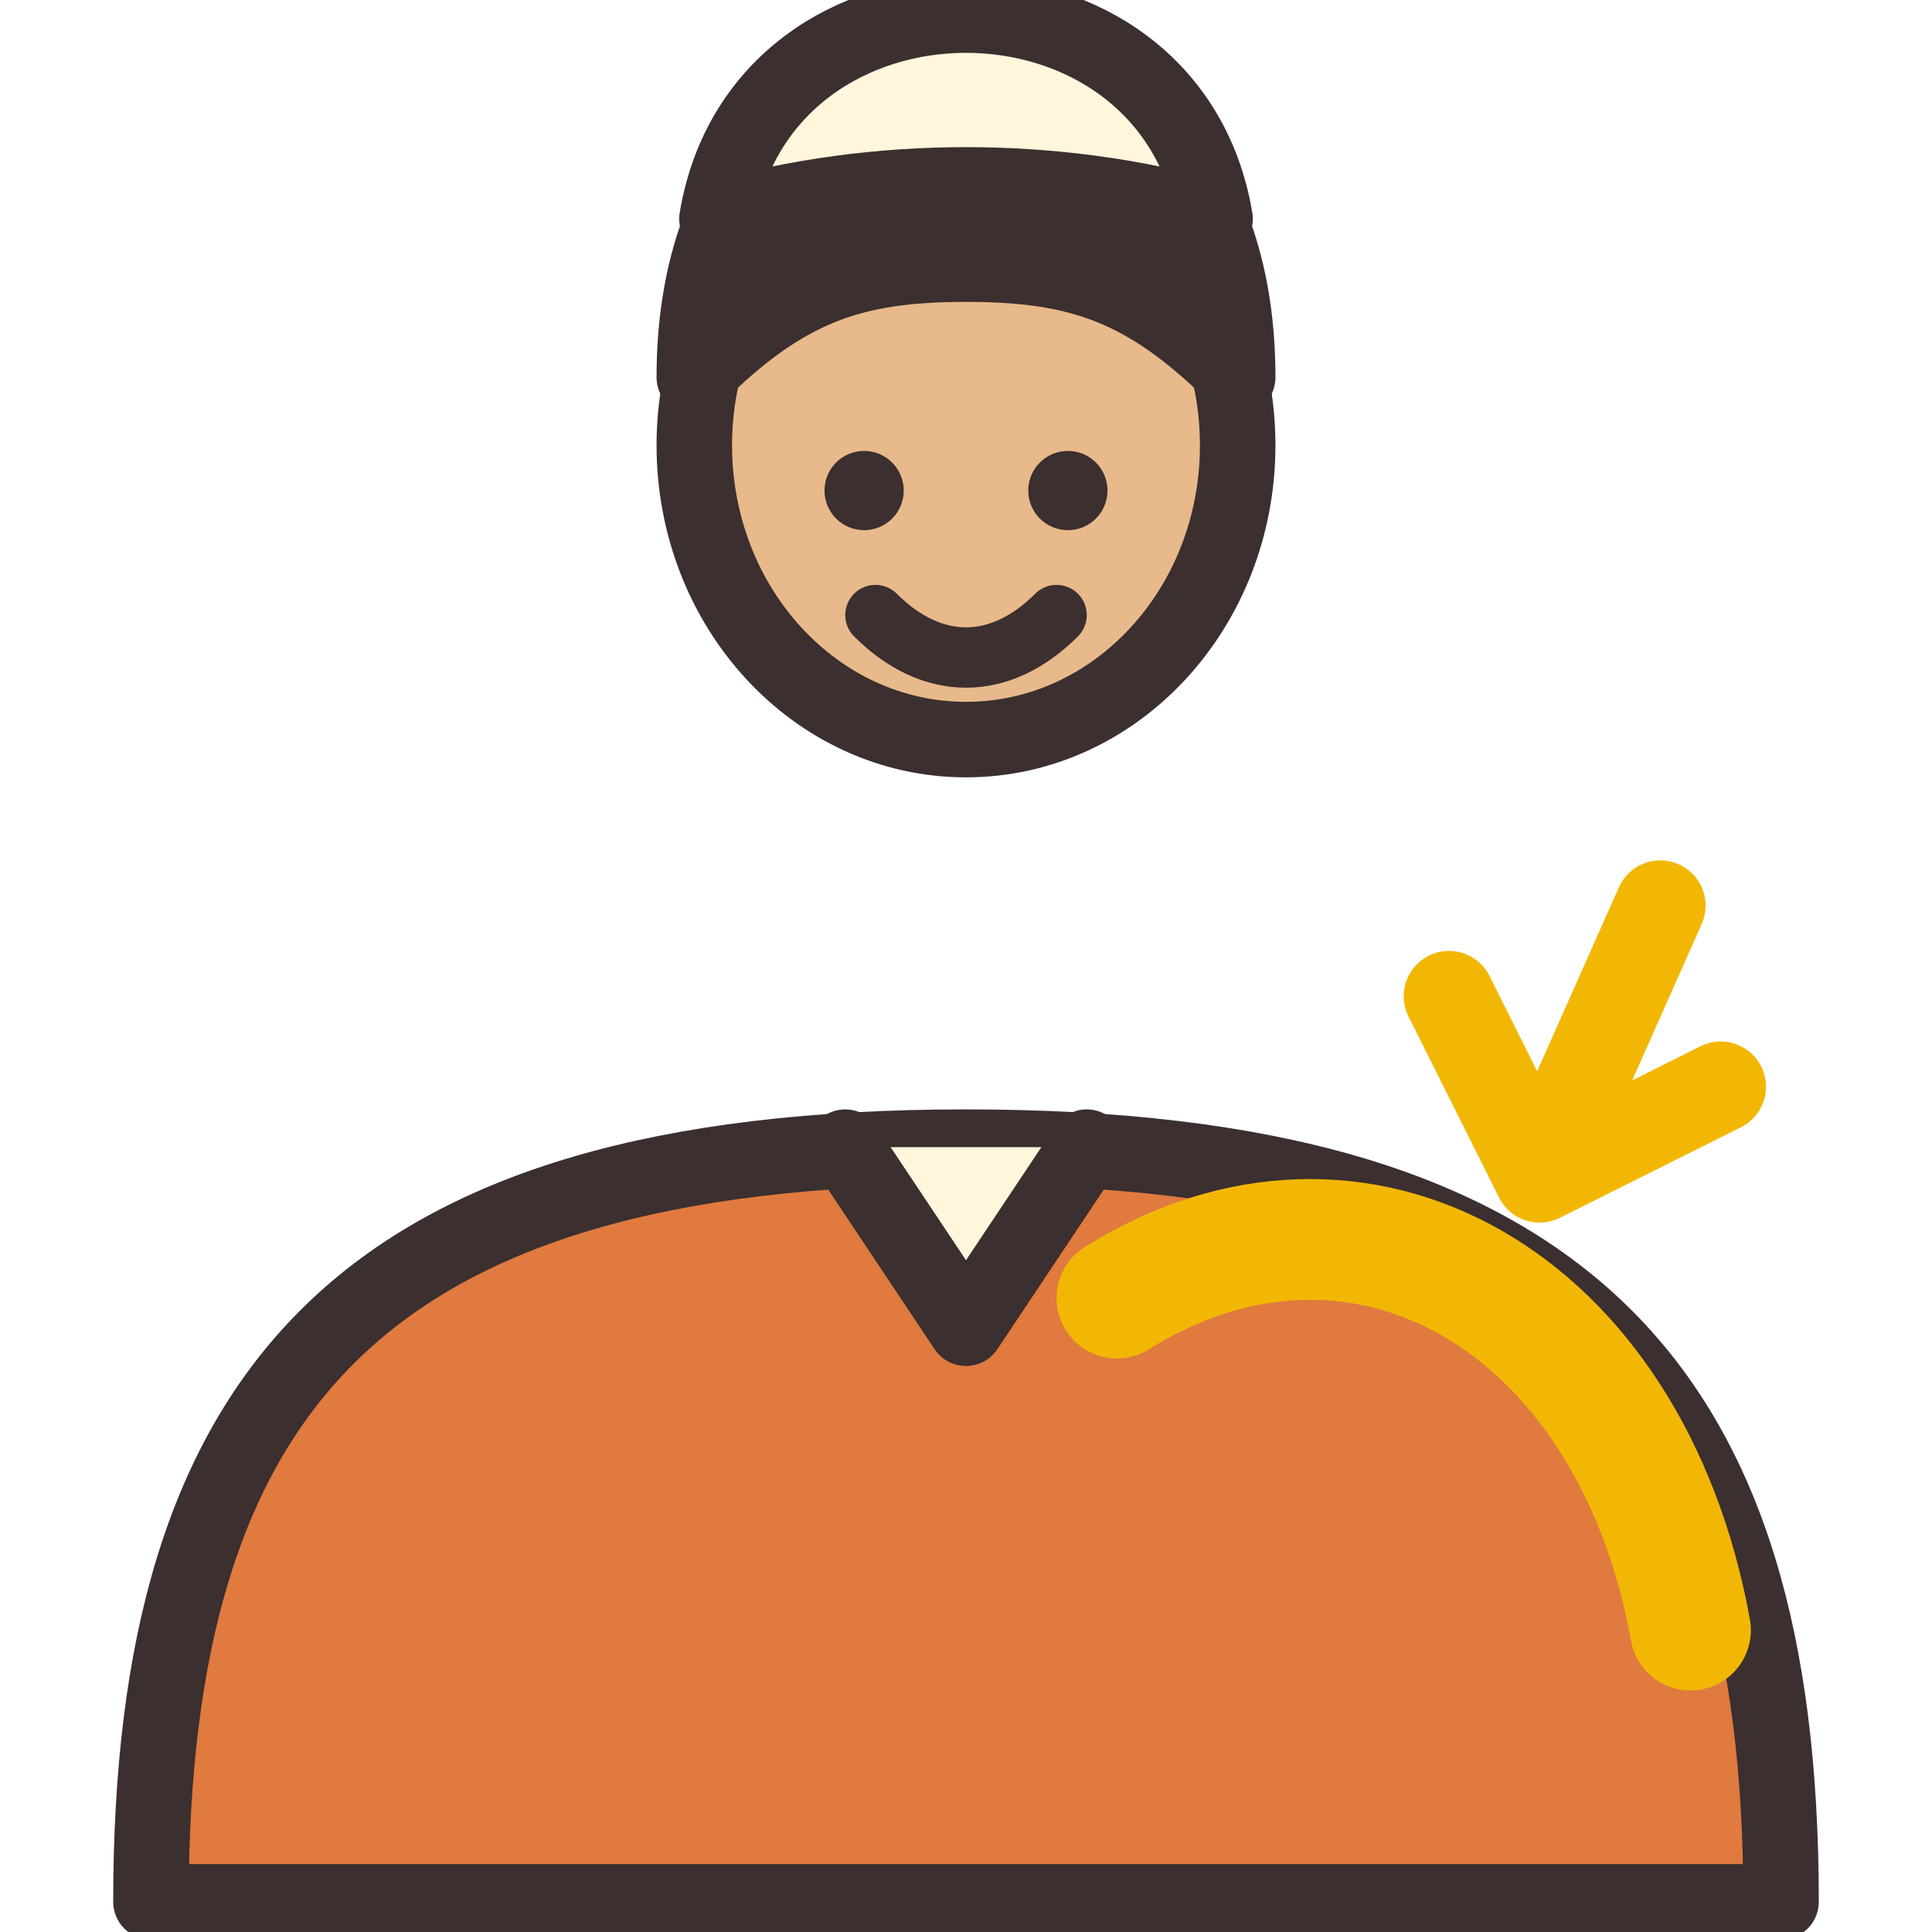
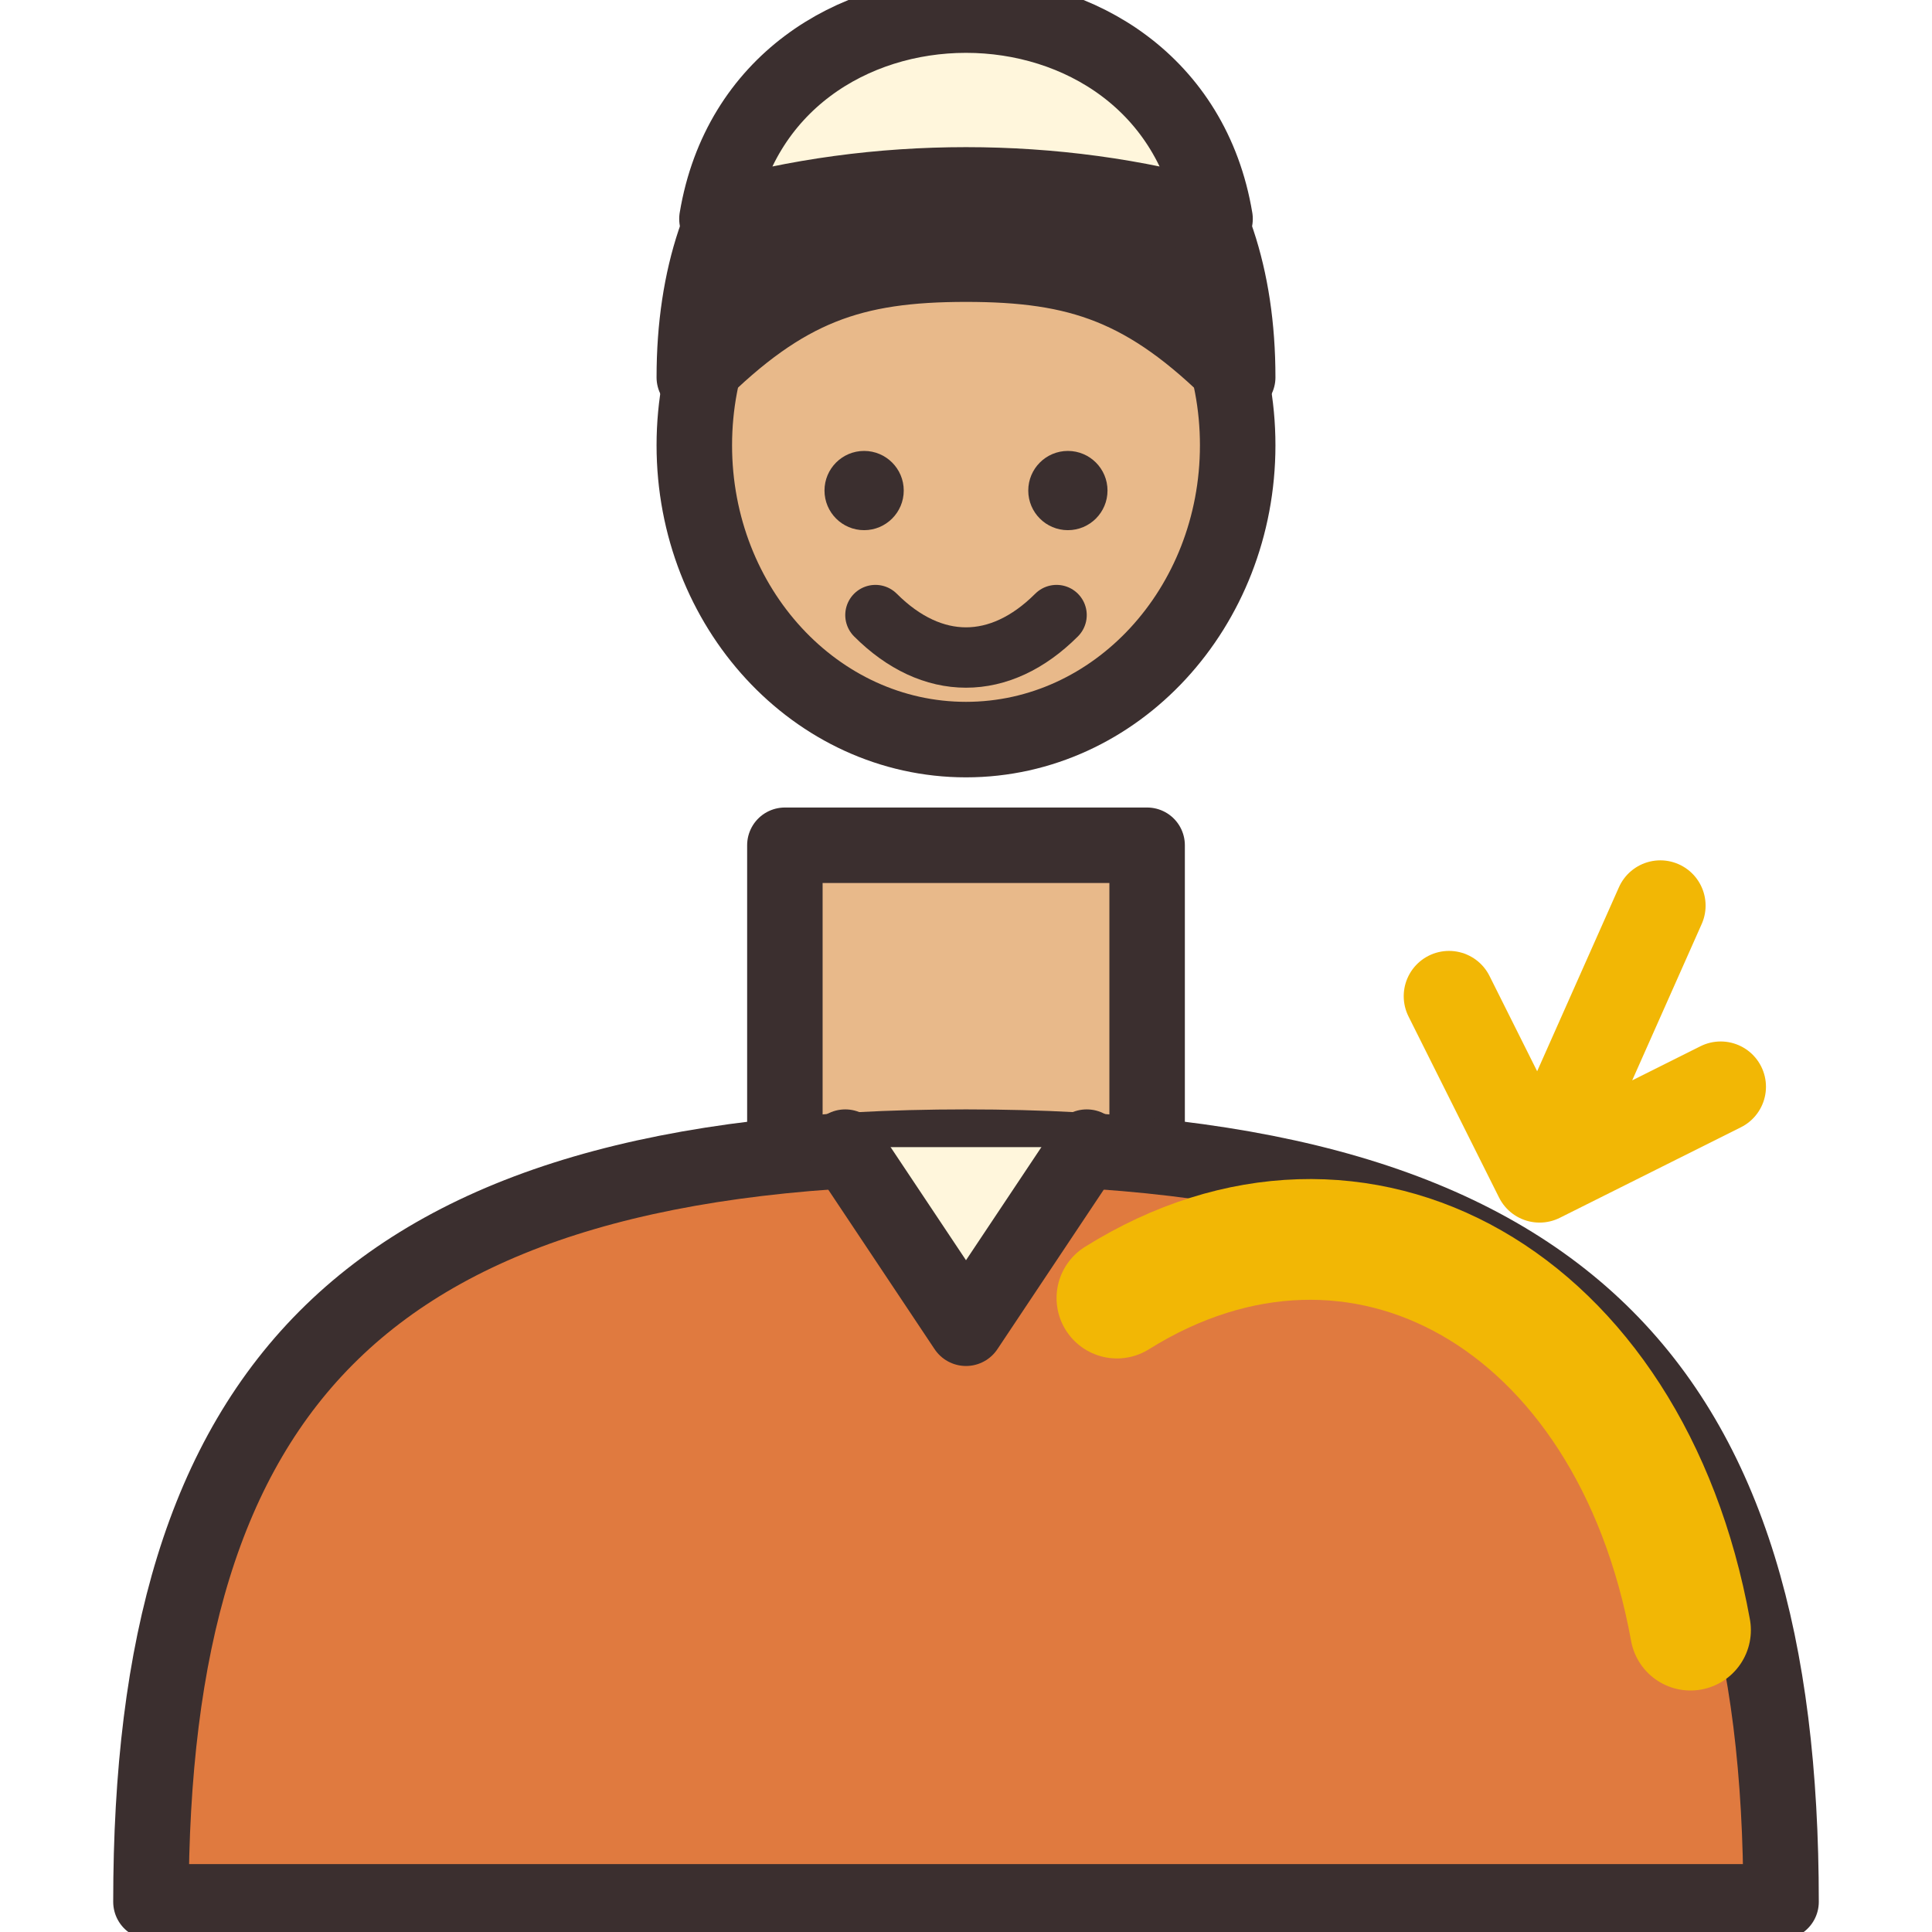
<svg xmlns="http://www.w3.org/2000/svg" viewBox="0 0 128 128">
  <g stroke="#3b2f2f" stroke-width="5" stroke-linejoin="round" stroke-linecap="round">
+     <rect x="52" y="56" width="24" height="30" rx="0" fill="#e8b98a" />
    <path d="M10 126c0-34 14-50 54-50s54 16 54 50z" fill="#e07a3f" />
    <g transform="translate(16 -14) scale(0.75)" stroke-width="6.67">
      <ellipse cx="64" cy="58" rx="24" ry="26" fill="#e8b98a" />
      <path d="M40 52c0-18 10-28 24-28s24 10 24 28c-8-8-14-10-24-10s-16 2-24 10z" fill="#3b2f2f" />
      <path d="M42 38c2-12 12-18 22-18s20 6 22 18c-14-4-30-4-44 0z" fill="#fff6dc" />
      <circle cx="55" cy="62" r="3.5" fill="#3b2f2f" stroke="none" />
      <circle cx="73" cy="62" r="3.5" fill="#3b2f2f" stroke="none" />
      <path d="M56 73c5 5 11 5 16 0" fill="none" stroke-width="5.333" />
    </g>
    <path d="M56 76l8 12 8-12" fill="#fff6dc" />
    <path d="M74 86c16-10 34 0 38 22" fill="none" stroke="#f2b705" stroke-width="8" />
    <path d="M110 60l-8 18m-6-12l6 12 12-6" fill="none" stroke="#f2b705" stroke-width="6" />
  </g>
</svg>
